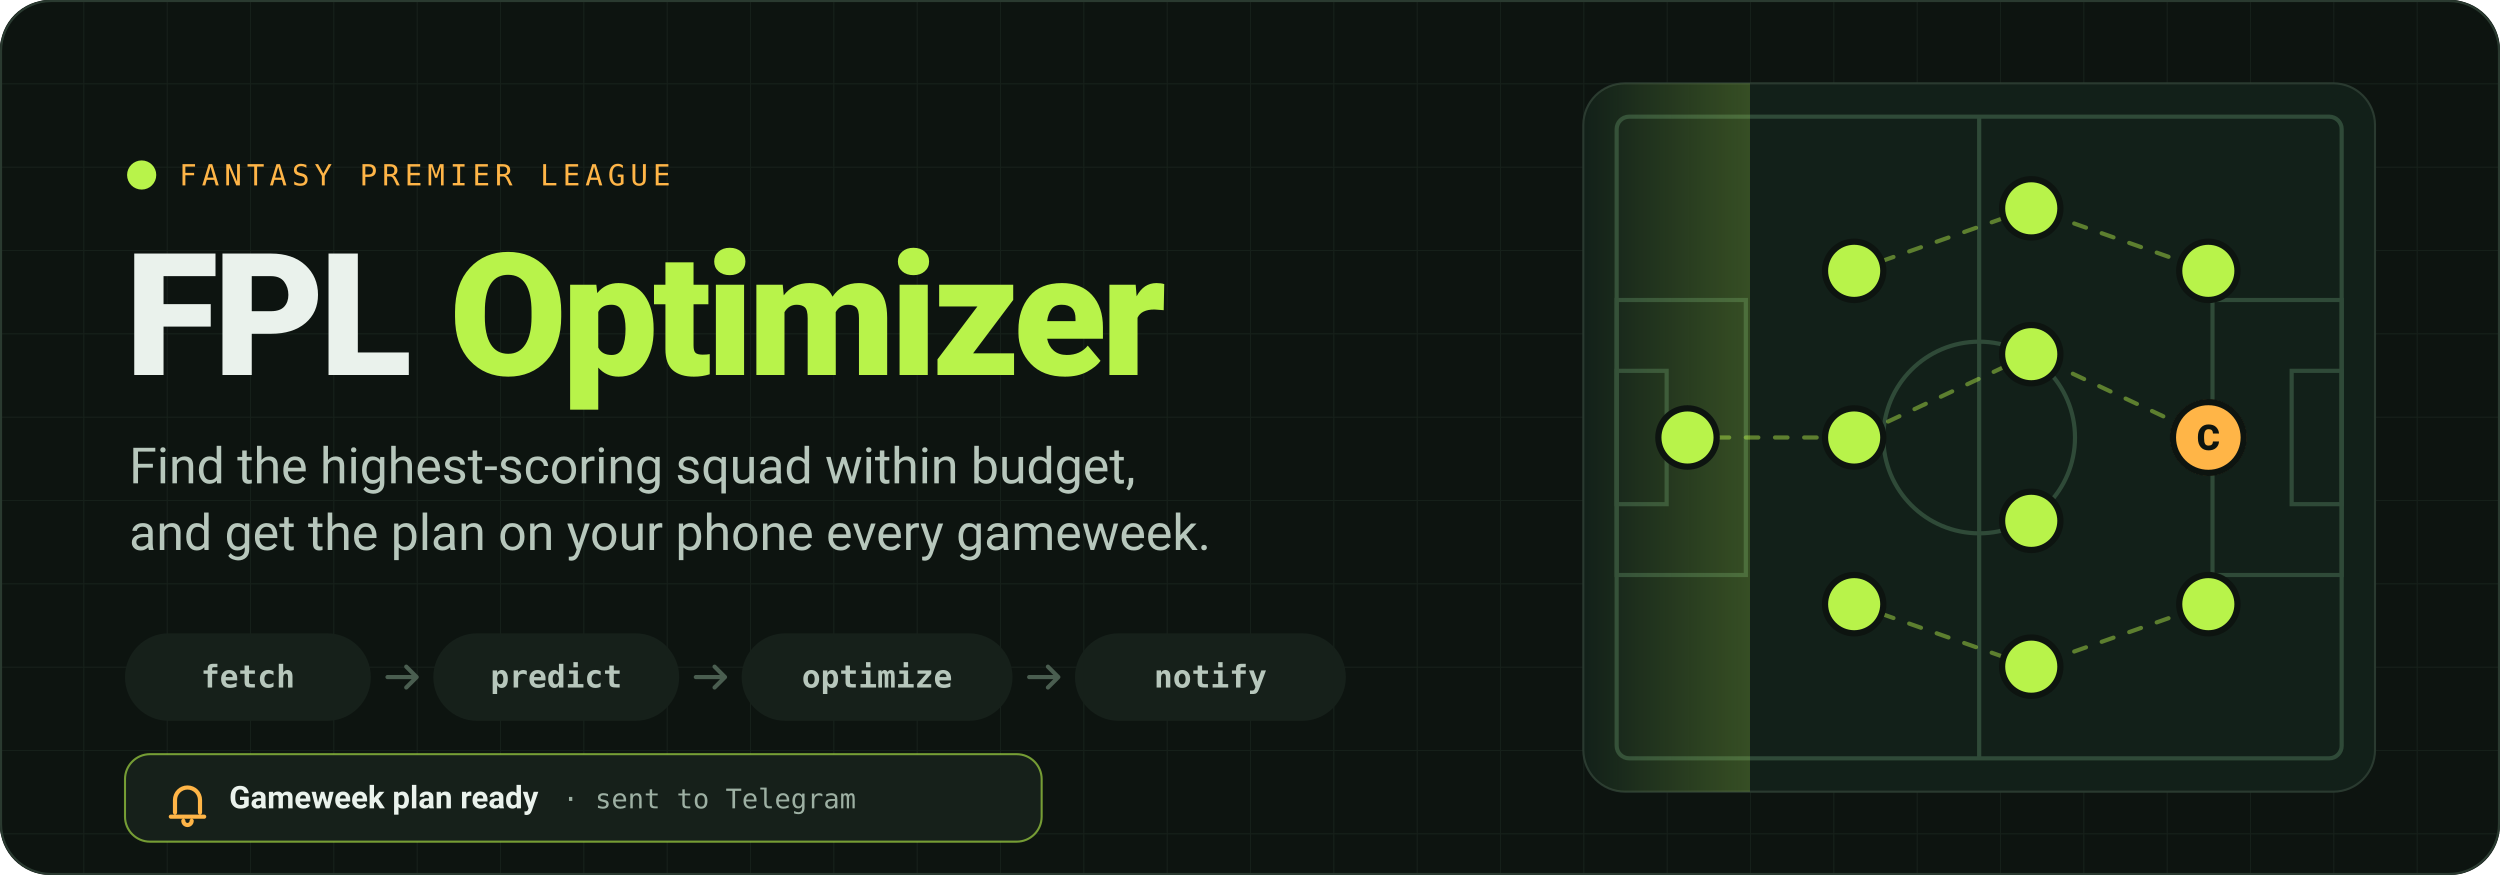
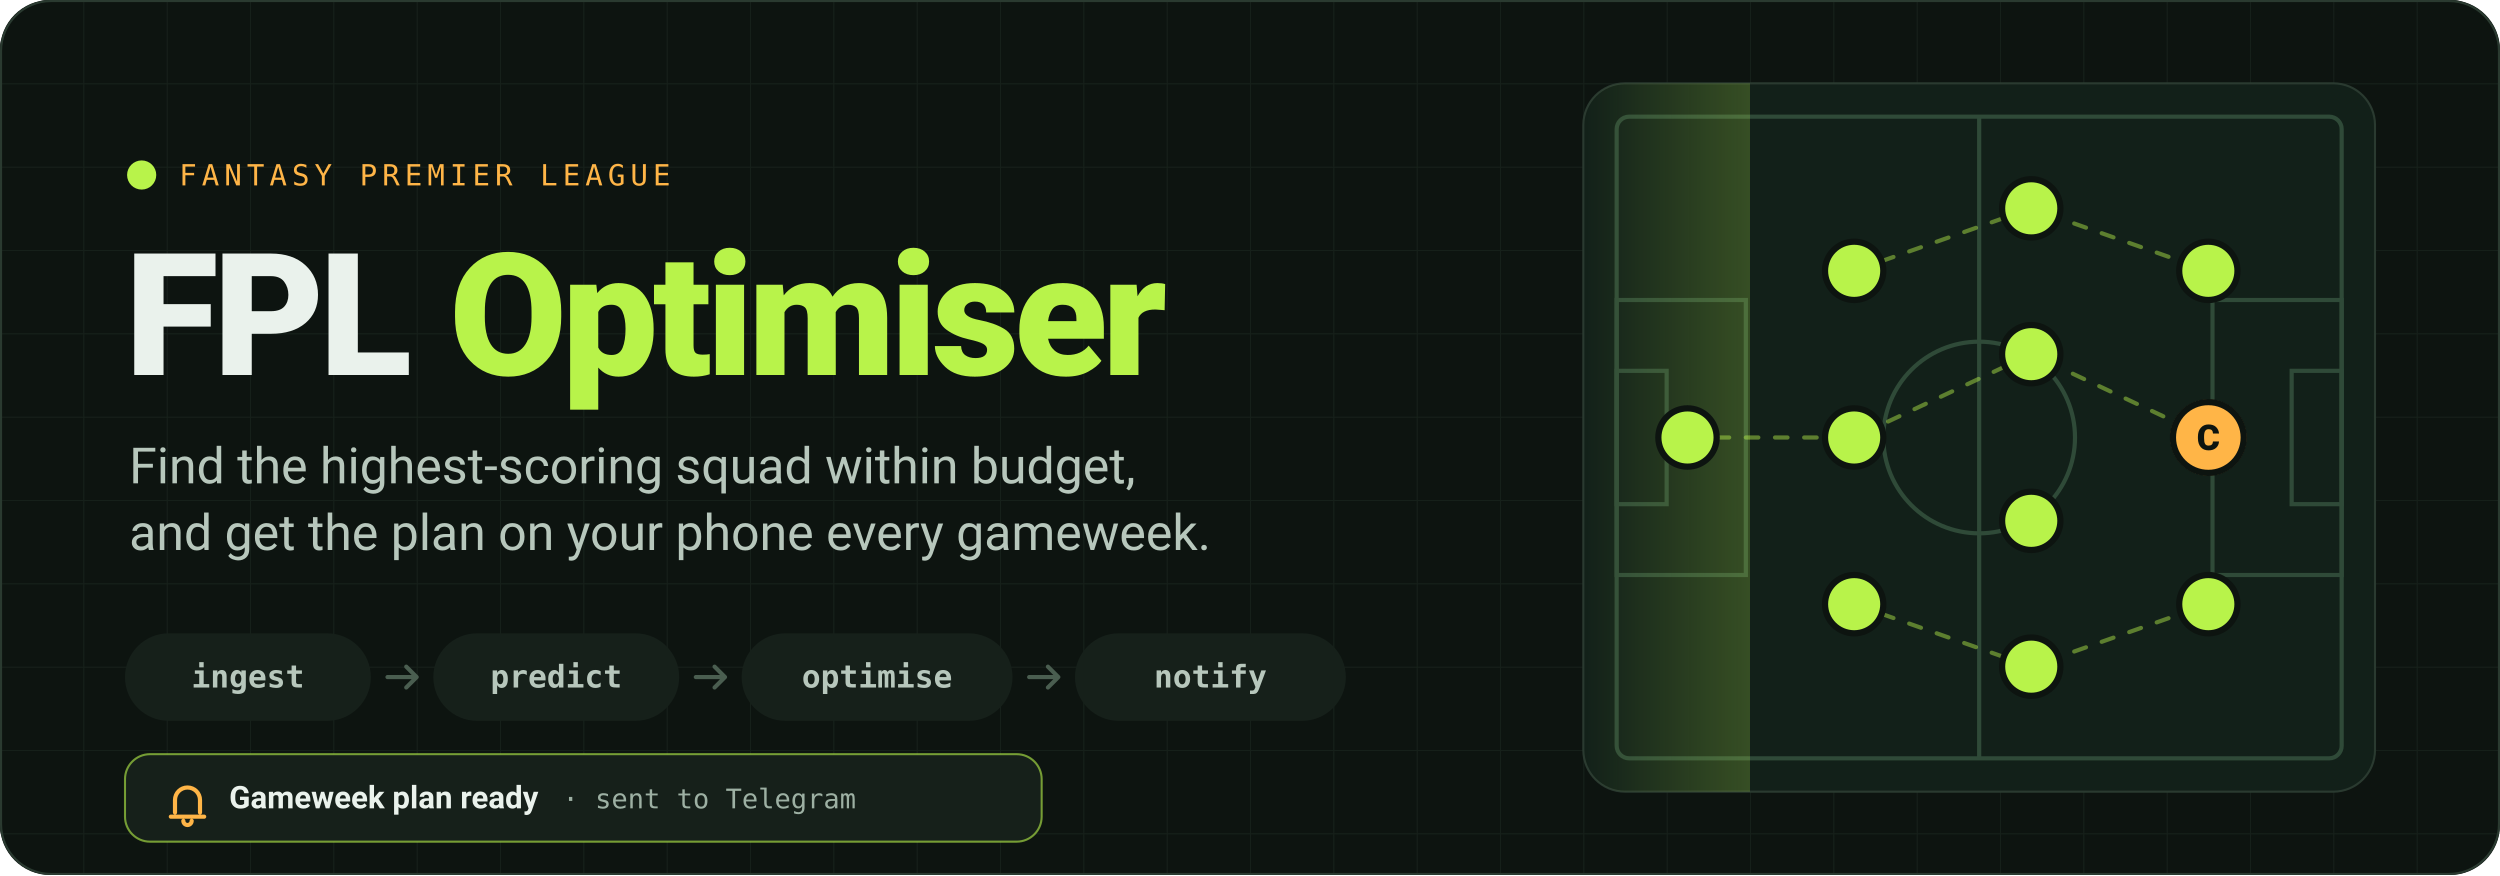
<svg xmlns="http://www.w3.org/2000/svg" viewBox="0 0 1200 420" width="1200" height="420" role="img" aria-labelledby="t d">
  <style>
    .mono{font-family:ui-monospace,SFMono-Regular,Menlo,Consolas,monospace}
    .sans{font-family:system-ui,-apple-system,"Segoe UI",Roboto,Helvetica,Arial,sans-serif}
    .p{transform-box:fill-box;transform-origin:center;animation:pop .6s cubic-bezier(.2,.8,.3,1.3) backwards}
    .ring{transform-box:fill-box;transform-origin:center;animation:ring 2.6s ease-out infinite}
    .flow{stroke-dasharray:6 8;animation:flow 1.2s linear infinite}
    .sweep{animation:sweep 4.5s linear infinite}
    .fade{animation:fade .8s ease-out backwards}
    .chip{fill:#16201A;animation:chip 6s linear infinite backwards}
    .ct{fill:#B7C7BC;animation:ct 6s linear infinite backwards}
    .toast{animation:toast 6s ease-out infinite}
    @keyframes pop{from{opacity:0;transform:scale(.2)}to{opacity:1;transform:scale(1)}}
    @keyframes ring{0%{opacity:.7;transform:scale(1)}100%{opacity:0;transform:scale(2.4)}}
    @keyframes flow{to{stroke-dashoffset:-28}}
    @keyframes sweep{from{transform:translateX(-80px)}to{transform:translateX(420px)}}
    @keyframes fade{from{opacity:0;transform:translateY(14px)}to{opacity:1;transform:none}}
    @keyframes chip{0%{fill:#B8F34A}15%{fill:#B8F34A}25%,100%{fill:#16201A}}
    @keyframes ct{0%{fill:#0D1410}15%{fill:#0D1410}25%,100%{fill:#B7C7BC}}
    @keyframes toast{0%,72%{opacity:0;transform:translateY(10px)}78%,95%{opacity:1;transform:none}100%{opacity:0;transform:none}}
    @media (prefers-reduced-motion:reduce){*{animation:none!important}}
  </style>
  <defs>
    <clipPath id="pitch">
      <rect x="760" y="40" width="380" height="340" rx="20" />
    </clipPath>
    <linearGradient id="beam" x1="0" x2="1" y1="0" y2="0">
      <stop offset="0" stop-color="#B8F34A" stop-opacity="0" />
      <stop offset="1" stop-color="#B8F34A" stop-opacity=".22" />
    </linearGradient>
    <pattern id="grid" width="40" height="40" patternUnits="userSpaceOnUse">
      <path d="M40 0H0V40" fill="none" stroke="#16201A" stroke-width="1" />
    </pattern>
  </defs>
  <rect width="1200" height="420" rx="24" fill="#0D1410" />
  <rect width="1200" height="420" rx="24" fill="url(#grid)" />
  <rect x=".5" y=".5" width="1199" height="419" rx="24" fill="none" stroke="#2A3A30" />
  <g class="fade" style="animation-delay:.1s">
    <circle cx="68" cy="84" r="6" fill="#B8F34A" />
    <circle class="ring" cx="68" cy="84" r="6" fill="none" stroke="#B8F34A" stroke-width="2" />
    <text x="86" y="89" class="mono" font-size="14" letter-spacing="2.4" fill="#FFB547">FANTASY PREMIER LEAGUE</text>
  </g>
  <g class="fade" style="animation-delay:.25s">
-     <text x="60" y="180" class="sans" font-size="82" font-weight="800" letter-spacing="-2.5" fill="#EAF2EC">FPL <tspan fill="#B8F34A">Optimizer</tspan>
+     <text x="60" y="180" class="sans" font-size="82" font-weight="800" letter-spacing="-2.5" fill="#EAF2EC">FPL <tspan fill="#B8F34A">Optimiser</tspan>
    </text>
  </g>
  <g class="fade" style="animation-delay:.45s">
    <text x="62" y="232" class="sans" font-size="24" fill="#B7C7BC">Find the highest-scoring squad within budget,</text>
    <text x="62" y="264" class="sans" font-size="24" fill="#B7C7BC">and get the plan on your phone every gameweek.</text>
  </g>
  <g class="fade" style="animation-delay:.7s">
    <rect class="chip" x="60" y="304" width="118" height="42" rx="21" style="animation-delay:0s" />
-     <text class="ct mono" x="119" y="330" font-size="15" font-weight="700" text-anchor="middle" style="animation-delay:0s">fetch</text>
+     <text class="ct mono" x="119" y="330" font-size="15" font-weight="700" text-anchor="middle" style="animation-delay:0s">ingest</text>
    <path d="M186 325h14m-5-5l5 5-5 5" fill="none" stroke="#4A5E50" stroke-width="2" stroke-linecap="round" stroke-linejoin="round" />
    <rect class="chip" x="208" y="304" width="118" height="42" rx="21" style="animation-delay:1.5s" />
    <text class="ct mono" x="267" y="330" font-size="15" font-weight="700" text-anchor="middle" style="animation-delay:1.5s">predict</text>
    <path d="M334 325h14m-5-5l5 5-5 5" fill="none" stroke="#4A5E50" stroke-width="2" stroke-linecap="round" stroke-linejoin="round" />
    <rect class="chip" x="356" y="304" width="130" height="42" rx="21" style="animation-delay:3s" />
-     <text class="ct mono" x="421" y="330" font-size="15" font-weight="700" text-anchor="middle" style="animation-delay:3s">optimize</text>
+     <text class="ct mono" x="421" y="330" font-size="15" font-weight="700" text-anchor="middle" style="animation-delay:3s">optimise</text>
    <path d="M494 325h14m-5-5l5 5-5 5" fill="none" stroke="#4A5E50" stroke-width="2" stroke-linecap="round" stroke-linejoin="round" />
    <rect class="chip" x="516" y="304" width="130" height="42" rx="21" style="animation-delay:4.5s" />
    <text class="ct mono" x="581" y="330" font-size="15" font-weight="700" text-anchor="middle" style="animation-delay:4.5s">notify</text>
  </g>
  <g class="toast">
    <rect x="60" y="362" width="440" height="42" rx="12" fill="#16201A" stroke="#B8F34A" stroke-opacity=".6" />
    <path d="M82 392h16m-14-2v-6a6 6 0 0 1 12 0v6m-8 4a2 2 0 0 0 4 0" fill="none" stroke="#FFB547" stroke-width="2" stroke-linecap="round" stroke-linejoin="round" />
    <text x="110" y="388" class="sans" font-size="15" font-weight="600" fill="#EAF2EC">Gameweek plan ready</text>
    <text x="270" y="388" class="mono" font-size="13" fill="#9DB0A3">· sent to Telegram</text>
  </g>
  <g class="fade" style="animation-delay:.3s">
    <rect x="760" y="40" width="380" height="340" rx="20" fill="#122019" stroke="#2A3A30" />
    <g clip-path="url(#pitch)">
      <g fill="none" stroke="#2F4A38" stroke-width="2">
        <rect x="776" y="56" width="348" height="308" rx="6" />
        <line x1="950" y1="56" x2="950" y2="364" />
        <circle cx="950" cy="210" r="46" />
        <rect x="776" y="144" width="62" height="132" />
        <rect x="776" y="178" width="24" height="64" />
        <rect x="1062" y="144" width="62" height="132" />
        <rect x="1100" y="178" width="24" height="64" />
      </g>
      <rect class="sweep" x="760" y="40" width="80" height="340" fill="url(#beam)" />
    </g>
  </g>
  <g fill="none" stroke="#B8F34A" stroke-opacity=".45" stroke-width="2" stroke-linecap="round" stroke-linejoin="round">
    <path class="flow" d="M810 210H890L975 170L1060 210" />
    <path class="flow" d="M890 130L975 100L1060 130" style="animation-delay:-.4s" />
    <path class="flow" d="M890 290L975 320L1060 290" style="animation-delay:-.8s" />
  </g>
  <g fill="#B8F34A" stroke="#0D1410" stroke-width="3">
    <circle class="p" cx="810" cy="210" r="14" style="animation-delay:.8s" />
    <circle class="p" cx="890" cy="130" r="14" style="animation-delay:.9s" />
    <circle class="p" cx="890" cy="210" r="14" style="animation-delay:1s" />
    <circle class="p" cx="890" cy="290" r="14" style="animation-delay:1.1s" />
    <circle class="p" cx="975" cy="100" r="14" style="animation-delay:1.2s" />
    <circle class="p" cx="975" cy="170" r="14" style="animation-delay:1.3s" />
    <circle class="p" cx="975" cy="250" r="14" style="animation-delay:1.4s" />
    <circle class="p" cx="975" cy="320" r="14" style="animation-delay:1.5s" />
    <circle class="p" cx="1060" cy="130" r="14" style="animation-delay:1.6s" />
    <circle class="p" cx="1060" cy="290" r="14" style="animation-delay:1.8s" />
  </g>
  <g>
    <circle class="ring" cx="1060" cy="210" r="17" fill="none" stroke="#FFB547" stroke-width="2.5" style="animation-delay:1.7s" />
    <circle class="p" cx="1060" cy="210" r="17" fill="#FFB547" stroke="#0D1410" stroke-width="3" style="animation-delay:1.7s" />
    <text class="sans fade" x="1060" y="216" font-size="17" font-weight="800" text-anchor="middle" fill="#0D1410" style="animation-delay:2.1s">C</text>
  </g>
</svg>
